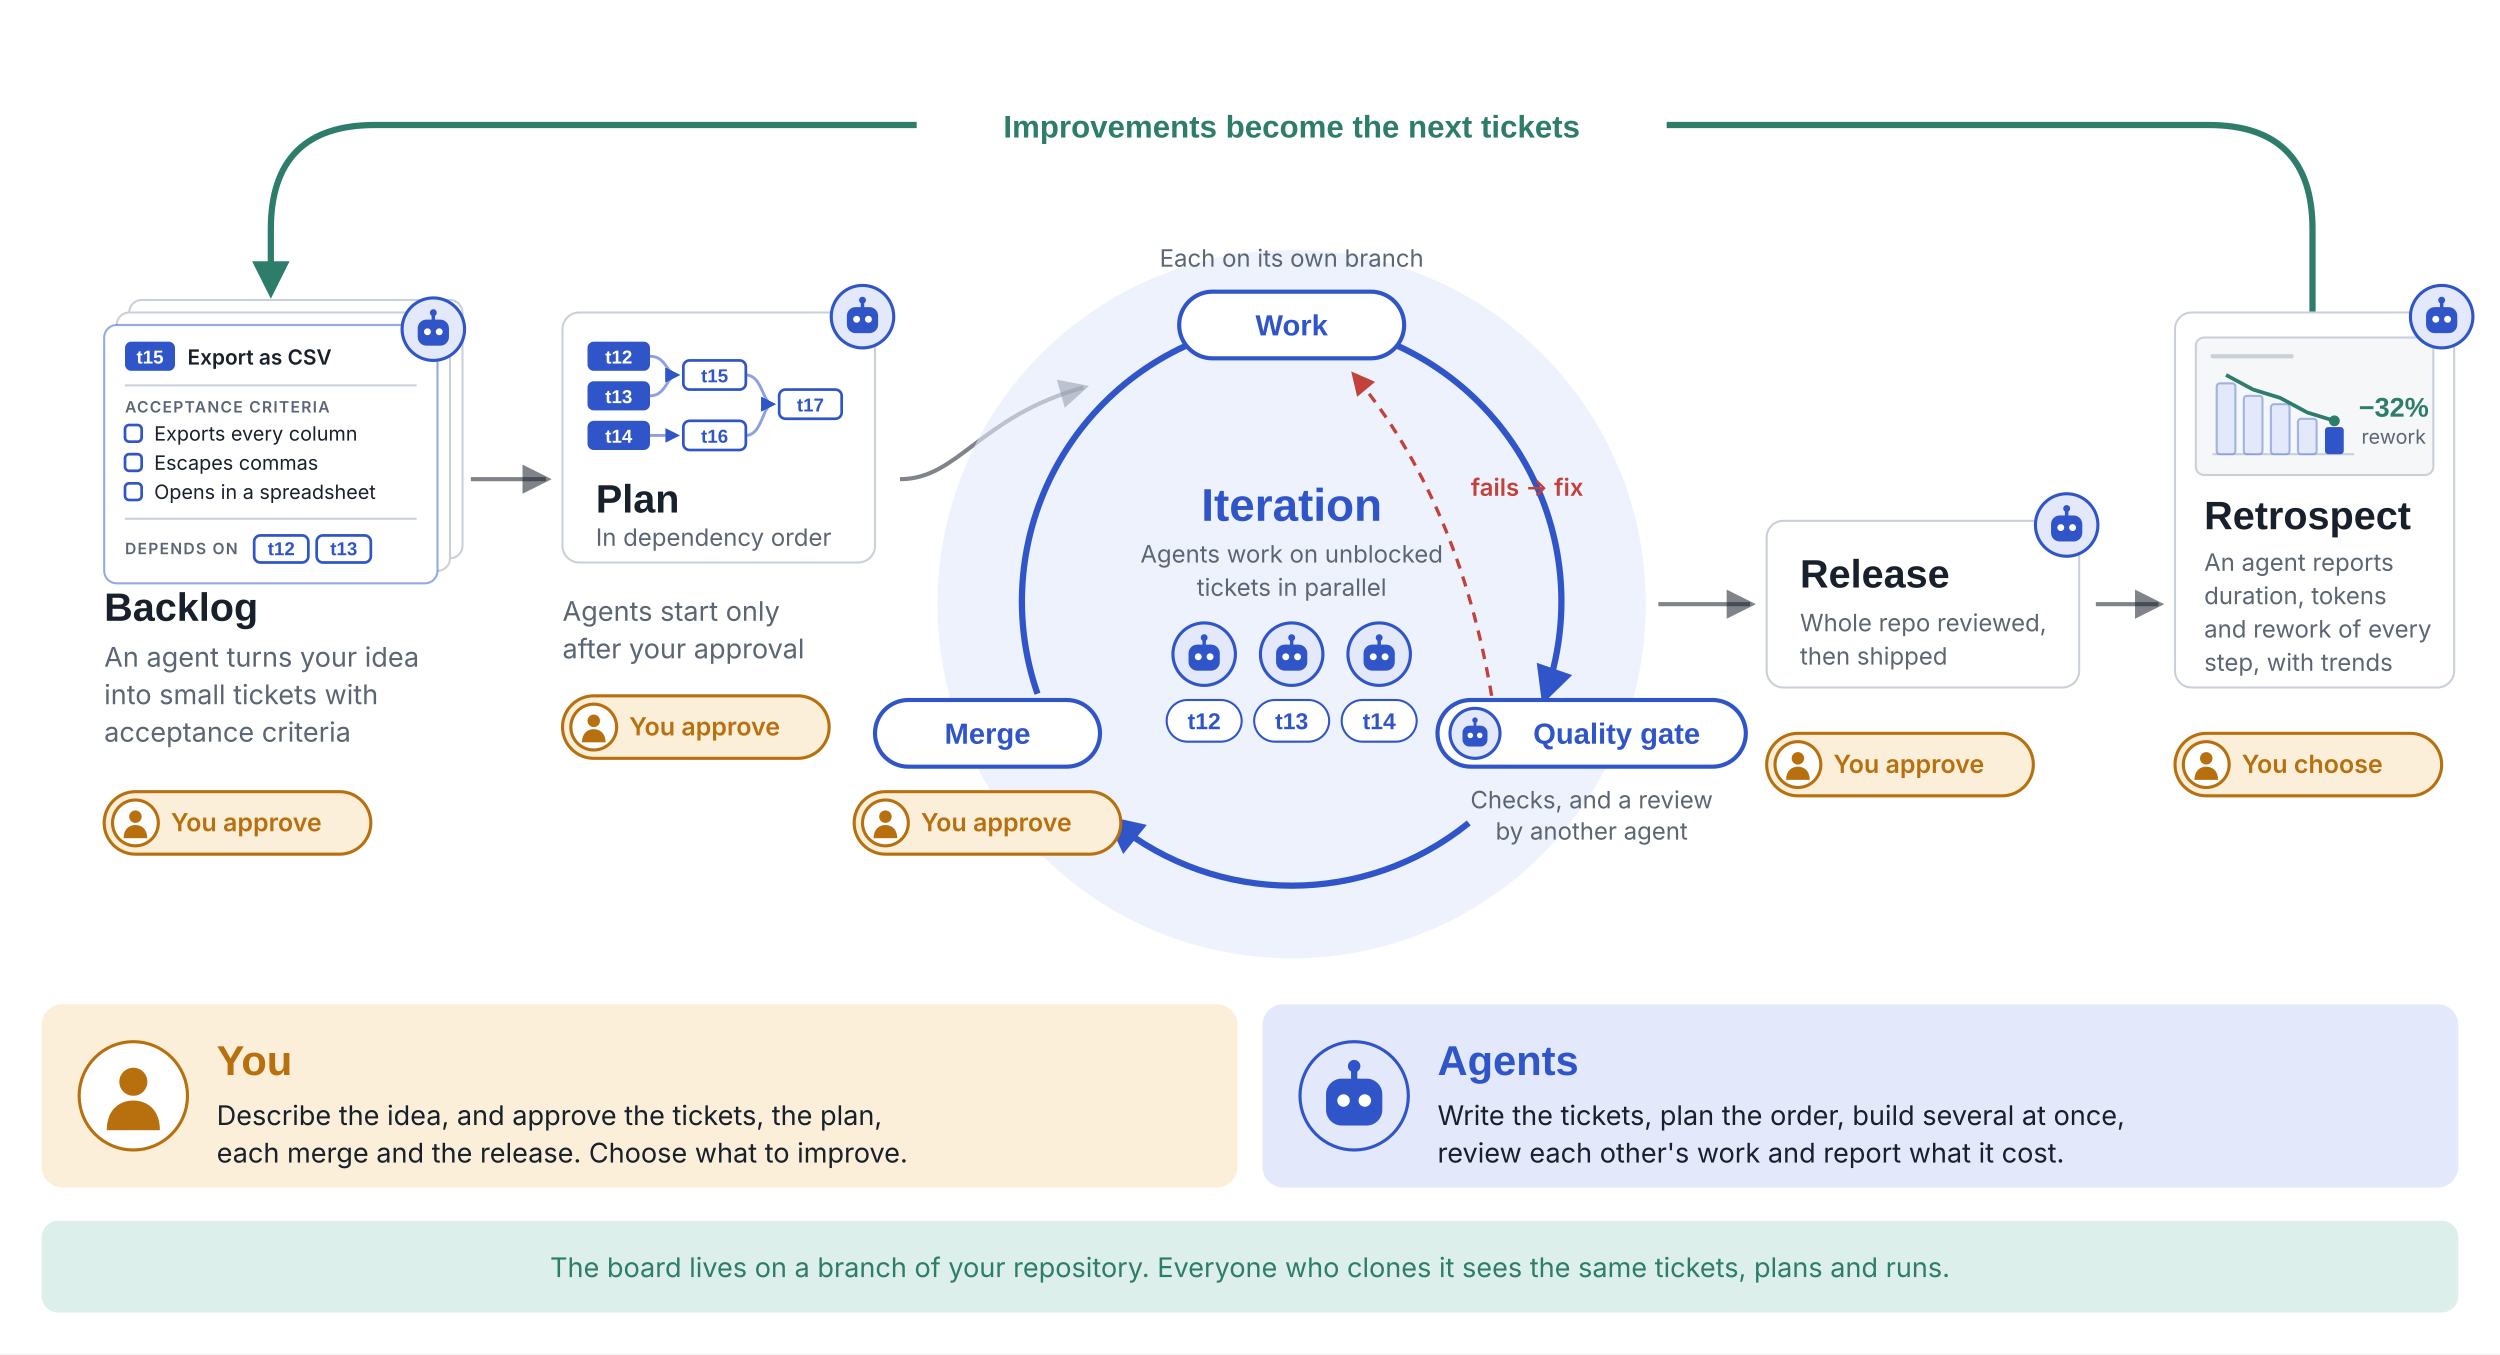
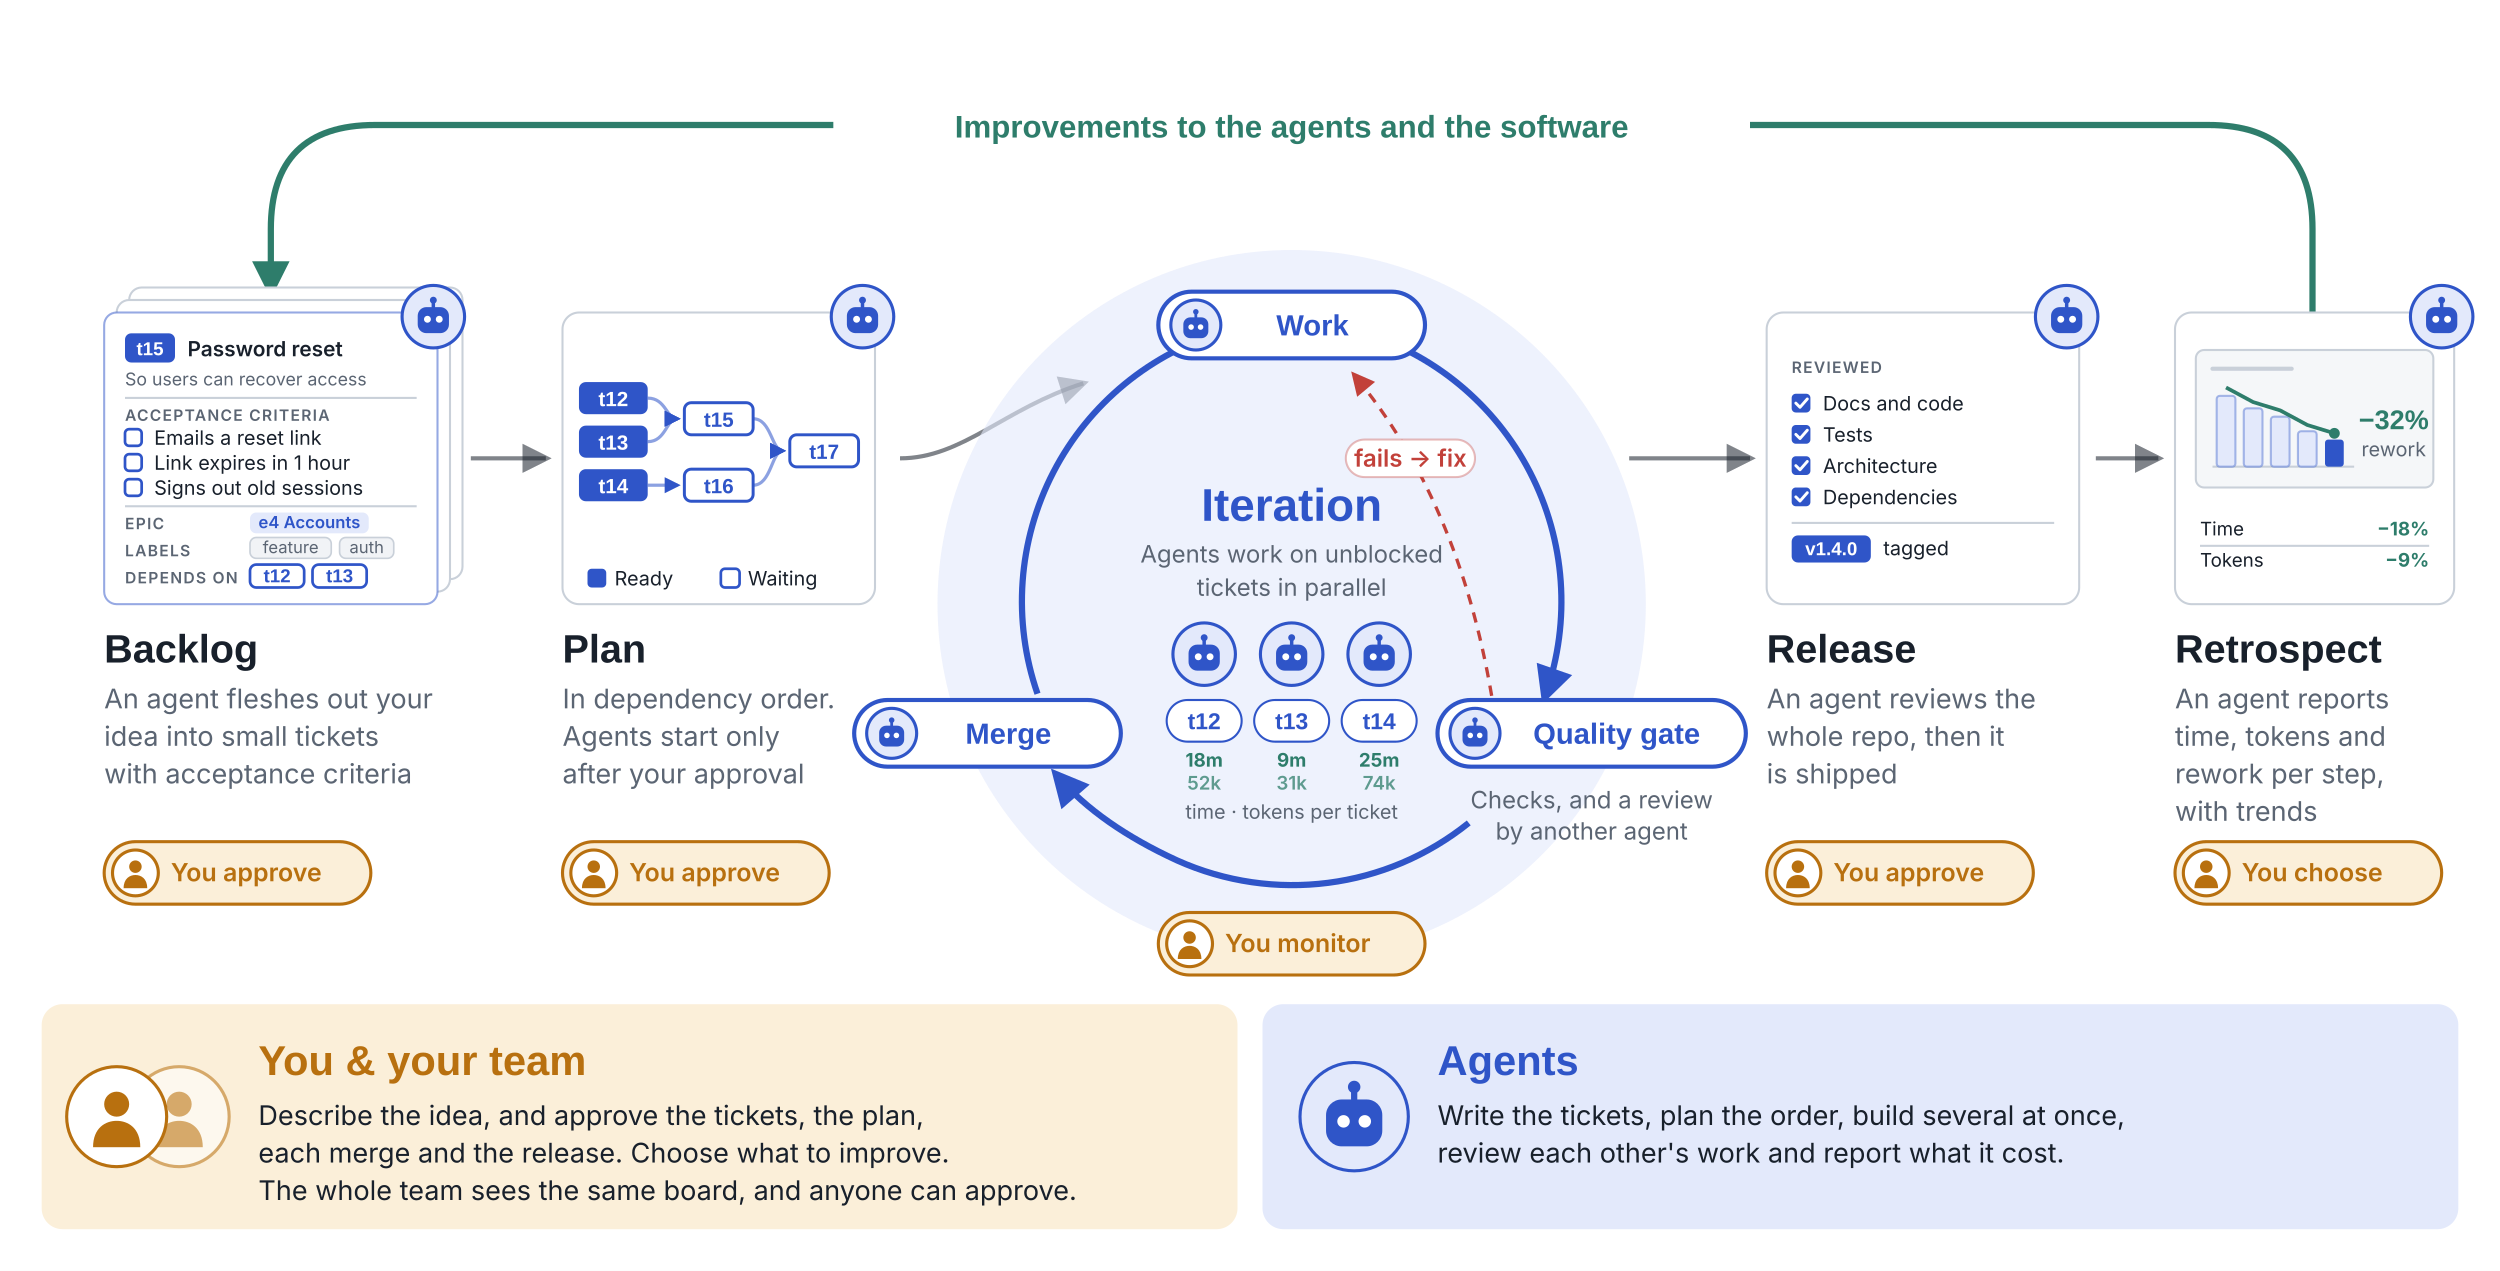
- <svg xmlns="http://www.w3.org/2000/svg" viewBox="0 0 1200 650" width="1200" height="650" role="img" aria-labelledby="fig-title fig-desc">
+ <svg xmlns="http://www.w3.org/2000/svg" viewBox="0 0 1200 610" width="1200" height="610" role="img" aria-labelledby="fig-title fig-desc">
  <style>
    text { font-family: "Inter", "Segoe UI", system-ui, -apple-system, "Helvetica Neue", Arial, sans-serif; fill: #18202B; }
    .t-title, .t-iter, .t-node, .t-chip, .t-loop, .t-actor-you, .t-actor-agent, .t-tk-id, .t-dn, .t-dn-ready, .t-kpi { font-family: "Space Grotesk", "Segoe UI", system-ui, -apple-system, "Helvetica Neue", Arial, sans-serif; }
    .bg { fill: #FFFFFF; }
    .t-title { font-weight: 600; font-size: 19px; }
    .t-iter { font-weight: 700; font-size: 22px; fill: #2F55C8; }
    .t-node { font-weight: 600; font-size: 14px; fill: #2F55C8; }
    .t-body { font-size: 13px; fill: #5B6573; }
    .t-small { font-size: 11.5px; fill: #5B6573; }
    .t-stamp { font-size: 12px; font-weight: 600; fill: #B8700F; }
    .t-chip { font-size: 11px; font-weight: 600; fill: #2F55C8; }
    .t-rework { font-size: 11.5px; font-weight: 600; fill: #C2413A; }
    .t-loop { font-size: 15px; font-weight: 600; fill: #2E7D6B; }
    .t-band { font-size: 13px; fill: #2E7D6B; }
    .t-actor-you { font-size: 20px; font-weight: 700; fill: #B8700F; }
    .t-actor-agent { font-size: 20px; font-weight: 700; fill: #2F55C8; }
    .t-actor { font-size: 13px; fill: #18202B; }
    .ticket { fill: #FFFFFF; stroke: #C9D0D9; }
    .ticket-line { stroke: #C9D0D9; stroke-width: 2; stroke-linecap: round; }
    .ticket-box { fill: none; stroke: #2F55C8; stroke-width: 1.3; }
    .box { fill: #FFFFFF; stroke: #C9D0D9; }
    .ring { fill: #E3E9FB; stroke: none; opacity: .6; }
    .cycle { stroke: #2F55C8; stroke-width: 3; fill: none; }
    .node { fill: #FFFFFF; stroke: #2F55C8; stroke-width: 2; }
    .chip { fill: #FFFFFF; stroke: #2F55C8; stroke-width: 1; }
    .stamp { fill: #FBEFD9; stroke: #B8700F; stroke-width: 1.5; }
    .flow { stroke: #18202B; stroke-opacity: .55; stroke-width: 2; fill: none; }
    .rework { stroke: #C2413A; stroke-width: 1.6; stroke-dasharray: 5 4; fill: none; }
    .loop { stroke: #2E7D6B; stroke-width: 3; fill: none; }
    .band { fill: #DDEFEA; }
    .ah-flow { fill: #18202B; fill-opacity: .55; }
    .ah-agent { fill: #2F55C8; }
    .ah-rework { fill: #C2413A; }
    .ah-loop { fill: #2E7D6B; }
    .label-bg { fill: #FFFFFF; }
    .tk-front { stroke: #2F55C8; stroke-opacity: .5; }
    .tk-id { fill: #2F55C8; }
    .t-tk-id { font-size: 9px; font-weight: 700; fill: #FFFFFF; }
    .t-tk-title { font-size: 10px; font-weight: 600; fill: #18202B; }
    .t-tk-label { font-size: 7.5px; font-weight: 600; letter-spacing: .08em; fill: #5B6573; }
    .t-tk { font-size: 9.5px; fill: #18202B; }
    .dep { stroke: #2F55C8; stroke-opacity: .55; stroke-width: 1.4; fill: none; }
    .dn { fill: #FFFFFF; stroke: #2F55C8; stroke-width: 1.3; }
    .dn-ready { fill: #2F55C8; }
    .t-dn, .t-dn-ready { font-size: 9px; font-weight: 600; }
    .t-dn { fill: #2F55C8; }
    .t-dn-ready { fill: #FFFFFF; }
    .mini { fill: #F5F7F9; stroke: #C9D0D9; }
    .axis { stroke: #C9D0D9; stroke-width: 1; }
    .rbar { fill: #E3E9FB; stroke: #2F55C8; stroke-opacity: .4; }
    .rbar-now { fill: #2F55C8; }
    .trend { stroke: #2E7D6B; stroke-width: 1.8; fill: none; stroke-linejoin: round; }
    .trend-dot { fill: #2E7D6B; }
    .t-kpi { font-size: 13px; font-weight: 700; fill: #2E7D6B; }
    .t-kpi-label { font-size: 9.5px; fill: #5B6573; }
    .h-ic { fill: #B8700F; }
    .a-ic { fill: #2F55C8; }
    .a-eye { fill: #FFFFFF; }
    .a-ant { stroke: #2F55C8; stroke-width: 2; stroke-linecap: round; }
    .hb { fill: #FFFFFF; stroke: #B8700F; stroke-width: 1.5; }
    .ab { fill: #E3E9FB; stroke: #2F55C8; stroke-width: 1.5; }
    .actor-card-you { fill: #FBEFD9; }
    .actor-card-agent { fill: #E3E9FB; }
+     .hb-back { opacity: .55; }
+     .epic { fill: #E3E9FB; }
+     .t-epic { font-size: 8px; font-weight: 600; fill: #2F55C8; }
+     .lbl { fill: #F1F3F6; stroke: #C9D0D9; stroke-width: .8; }
+     .t-lbl { font-size: 8px; fill: #5B6573; }
+     .t-tk-sum { font-size: 8.5px; fill: #5B6573; }
+     .t-merge-cap { font-size: 11.5px; font-weight: 600; fill: #B8700F; }
+     .t-m { font-size: 9px; fill: #18202B; }
+     .t-mv { font-size: 9px; font-weight: 700; fill: #2E7D6B; }
+     .rework-bg { fill: #FFFFFF; stroke: #C2413A; stroke-opacity: .35; }
+     .t-run { font-size: 9px; font-weight: 600; fill: #2E7D6B; opacity: .75; }
  </style>
  <defs>
    <marker id="m-flow" viewBox="0 0 10 10" refX="8" refY="5" markerWidth="7" markerHeight="7" orient="auto-start-reverse">
      <path class="ah-flow" d="M0,0 L10,5 L0,10 z" />
    </marker>
    <marker id="m-agent" viewBox="0 0 10 10" refX="7" refY="5" markerWidth="6" markerHeight="6" orient="auto-start-reverse">
      <path class="ah-agent" d="M0,0 L10,5 L0,10 z" />
    </marker>
    <marker id="m-rework" viewBox="0 0 10 10" refX="8" refY="5" markerWidth="7" markerHeight="7" orient="auto-start-reverse">
      <path class="ah-rework" d="M0,0 L10,5 L0,10 z" />
    </marker>
    <marker id="m-loop" viewBox="0 0 10 10" refX="7" refY="5" markerWidth="6" markerHeight="6" orient="auto-start-reverse">
      <path class="ah-loop" d="M0,0 L10,5 L0,10 z" />
    </marker>
    <marker id="m-dep" viewBox="0 0 10 10" refX="8" refY="5" markerWidth="5" markerHeight="5" orient="auto-start-reverse">
      <path class="ah-agent" d="M0,0 L10,5 L0,10 z" />
    </marker>
    <symbol id="human" viewBox="0 0 24 24">
      <circle class="h-ic" cx="12" cy="7.5" r="4.5" />
      <path class="h-ic" d="M3.5,23 C3.5,16 8,13.5 12,13.5 C16,13.5 20.5,16 20.5,23 Z" />
    </symbol>
    <symbol id="agent" viewBox="0 0 24 24">
      <line class="a-ant" x1="12" y1="2.5" x2="12" y2="6.5" />
      <circle class="a-ic" cx="12" cy="2.5" r="2" />
      <rect class="a-ic" x="3" y="6.5" width="18" height="15" rx="5" />
      <circle class="a-eye" cx="8.6" cy="13.5" r="2" />
      <circle class="a-eye" cx="15.4" cy="13.5" r="2" />
    </symbol>
  </defs>
-   <rect class="bg" x="0" y="0" width="1200" height="650" />
+   <rect class="bg" x="0" y="0" width="1200" height="610" />
  <path class="loop" d="M1110,150 V110 Q1110,60 1060,60 H180 Q130,60 130,110 V138" marker-end="url(#m-loop)" />
-   <rect class="label-bg" x="440" y="46" width="360" height="28" />
-   <text class="t-loop" x="620" y="66" text-anchor="middle">Improvements become the next tickets</text>
-   <g>
-     <rect class="ticket" x="62" y="144" width="160" height="124" rx="6" />
-     <rect class="ticket" x="56" y="150" width="160" height="124" rx="6" />
-     <rect class="ticket tk-front" x="50" y="156" width="160" height="124" rx="6" />
-     <rect class="tk-id" x="60" y="164" width="24" height="14" rx="3" />
-     <text class="t-tk-id" x="72" y="174.5" text-anchor="middle">t15</text>
-     <text class="t-tk-title" x="90" y="175">Export as CSV</text>
-     <line class="axis" x1="60" y1="185" x2="200" y2="185" />
-     <text class="t-tk-label" x="60" y="198">ACCEPTANCE CRITERIA</text>
-     <rect class="ticket-box" x="60" y="204" width="8" height="8" rx="2" />
-     <text class="t-tk" x="74" y="211.5">Exports every column</text>
+   <rect class="label-bg" x="400" y="46" width="440" height="28" />
+   <text class="t-loop" x="620" y="66" text-anchor="middle">Improvements to the agents and the software</text>
+   <g>
+     <rect class="ticket" x="62" y="138" width="160" height="140" rx="6" />
+     <rect class="ticket" x="56" y="144" width="160" height="140" rx="6" />
+     <rect class="ticket tk-front" x="50" y="150" width="160" height="140" rx="6" />
+     <rect class="tk-id" x="60" y="160" width="24" height="14" rx="3" />
+     <text class="t-tk-id" x="72" y="170.5" text-anchor="middle">t15</text>
+     <text class="t-tk-title" x="90" y="171">Password reset</text>
+     <text class="t-tk-sum" x="60" y="185">So users can recover access</text>
+     <line class="axis" x1="60" y1="191" x2="200" y2="191" />
+     <text class="t-tk-label" x="60" y="202">ACCEPTANCE CRITERIA</text>
+     <rect class="ticket-box" x="60" y="206" width="8" height="8" rx="2" />
+     <text class="t-tk" x="74" y="213.5">Emails a reset link</text>
    <rect class="ticket-box" x="60" y="218" width="8" height="8" rx="2" />
-     <text class="t-tk" x="74" y="225.5">Escapes commas</text>
-     <rect class="ticket-box" x="60" y="232" width="8" height="8" rx="2" />
-     <text class="t-tk" x="74" y="239.5">Opens in a spreadsheet</text>
-     <line class="axis" x1="60" y1="249" x2="200" y2="249" />
-     <text class="t-tk-label" x="60" y="266">DEPENDS ON</text>
-     <rect class="dn" x="122" y="257" width="26" height="13" rx="3" />
-     <text class="t-dn" x="135" y="266.5" text-anchor="middle">t12</text>
-     <rect class="dn" x="152" y="257" width="26" height="13" rx="3" />
-     <text class="t-dn" x="165" y="266.5" text-anchor="middle">t13</text>
-   </g>
-   <g>
-     <circle class="ab" cx="208" cy="158" r="15" />
-     <use href="#agent" x="198" y="148" width="20" height="20" />
-   </g>
-   <text class="t-title" x="50" y="298">Backlog</text>
-   <text class="t-body" x="50" y="320">An agent turns your idea</text>
-   <text class="t-body" x="50" y="338">into small tickets with</text>
-   <text class="t-body" x="50" y="356">acceptance criteria</text>
-   <g>
-     <rect class="stamp" x="50" y="380" width="128" height="30" rx="15" />
-     <circle class="hb" cx="65" cy="395" r="11" />
-     <use href="#human" x="57" y="387" width="16" height="16" />
-     <text class="t-stamp" x="82" y="399">You approve</text>
-   </g>
-   <path class="flow" d="M226,230 H262" marker-end="url(#m-flow)" />
-   <rect class="box" x="270" y="150" width="150" height="120" rx="8" />
-   <g>
+     <text class="t-tk" x="74" y="225.5">Link expires in 1 hour</text>
+     <rect class="ticket-box" x="60" y="230" width="8" height="8" rx="2" />
+     <text class="t-tk" x="74" y="237.5">Signs out old sessions</text>
+     <line class="axis" x1="60" y1="243" x2="200" y2="243" />
+     <text class="t-tk-label" x="60" y="254">EPIC</text>
+     <rect class="epic" x="120" y="246" width="57" height="10" rx="3" />
+     <text class="t-epic" x="148.5" y="253.5" text-anchor="middle">e4 Accounts</text>
+     <text class="t-tk-label" x="60" y="267">LABELS</text>
+     <rect class="lbl" x="120" y="258" width="39" height="10" rx="3" />
+     <text class="t-lbl" x="139.5" y="265.5" text-anchor="middle">feature</text>
+     <rect class="lbl" x="163" y="258" width="26" height="10" rx="3" />
+     <text class="t-lbl" x="176" y="265.5" text-anchor="middle">auth</text>
+     <text class="t-tk-label" x="60" y="280">DEPENDS ON</text>
+     <rect class="dn" x="120" y="271" width="26" height="11" rx="3" />
+     <text class="t-dn" x="133" y="279.5" text-anchor="middle">t12</text>
+     <rect class="dn" x="150" y="271" width="26" height="11" rx="3" />
+     <text class="t-dn" x="163" y="279.5" text-anchor="middle">t13</text>
+   </g>
+   <g>
+     <circle class="ab" cx="208" cy="152" r="15" />
+     <use href="#agent" x="198" y="142" width="20" height="20" />
+   </g>
+   <text class="t-title" x="50" y="318">Backlog</text>
+   <text class="t-body" x="50" y="340">An agent fleshes out your</text>
+   <text class="t-body" x="50" y="358">idea into small tickets</text>
+   <text class="t-body" x="50" y="376">with acceptance criteria</text>
+   <g>
+     <rect class="stamp" x="50" y="404" width="128" height="30" rx="15" />
+     <circle class="hb" cx="65" cy="419" r="11" />
+     <use href="#human" x="57" y="411" width="16" height="16" />
+     <text class="t-stamp" x="82" y="423">You approve</text>
+   </g>
+   <path class="flow" d="M226,220 H262" marker-end="url(#m-flow)" />
+   <rect class="box" x="270" y="150" width="150" height="140" rx="8" />
+   <g transform="translate(-32.3,3) scale(1.1)">
    <path class="dep" d="M312,171 C320,171 320,180 325,180" marker-end="url(#m-dep)" />
    <path class="dep" d="M312,190 C320,190 320,180 325,180" marker-end="url(#m-dep)" />
    <path class="dep" d="M312,209 H325" marker-end="url(#m-dep)" />
    <path class="dep" d="M358,180 C366,180 366,194 371,194" marker-end="url(#m-dep)" />
    <path class="dep" d="M358,209 C366,209 366,194 371,194" marker-end="url(#m-dep)" />
    <rect class="dn-ready" x="282" y="164" width="30" height="14" rx="3" />
    <text class="t-dn-ready" x="297" y="174.5" text-anchor="middle">t12</text>
    <rect class="dn-ready" x="282" y="183" width="30" height="14" rx="3" />
    <text class="t-dn-ready" x="297" y="193.5" text-anchor="middle">t13</text>
    <rect class="dn-ready" x="282" y="202" width="30" height="14" rx="3" />
    <text class="t-dn-ready" x="297" y="212.5" text-anchor="middle">t14</text>
    <rect class="dn" x="328" y="173" width="30" height="14" rx="3" />
    <text class="t-dn" x="343" y="183.5" text-anchor="middle">t15</text>
    <rect class="dn" x="328" y="202" width="30" height="14" rx="3" />
    <text class="t-dn" x="343" y="212.5" text-anchor="middle">t16</text>
    <rect class="dn" x="374" y="187" width="30" height="14" rx="3" />
    <text class="t-dn" x="389" y="197.5" text-anchor="middle">t17</text>
  </g>
+   <rect class="dn-ready" x="282" y="273" width="9" height="9" rx="2" />
+   <text class="t-tk" x="295" y="281">Ready</text>
+   <rect class="dn" x="346" y="273" width="9" height="9" rx="2" />
+   <text class="t-tk" x="359" y="281">Waiting</text>
  <g>
    <circle class="ab" cx="414" cy="152" r="15" />
    <use href="#agent" x="404" y="142" width="20" height="20" />
  </g>
-   <text class="t-title" x="286" y="246">Plan</text>
-   <text class="t-small" x="286" y="262">In dependency order</text>
-   <text class="t-body" x="270" y="298">Agents start only</text>
-   <text class="t-body" x="270" y="316">after your approval</text>
-   <g>
-     <rect class="stamp" x="270" y="334" width="128" height="30" rx="15" />
-     <circle class="hb" cx="285" cy="349" r="11" />
-     <use href="#human" x="277" y="341" width="16" height="16" />
-     <text class="t-stamp" x="302" y="353">You approve</text>
-   </g>
-   <path class="flow" d="M432,230 C460,230 470,200 520,186" marker-end="url(#m-flow)" />
+   <text class="t-title" x="270" y="318">Plan</text>
+   <text class="t-body" x="270" y="340">In dependency order.</text>
+   <text class="t-body" x="270" y="358">Agents start only</text>
+   <text class="t-body" x="270" y="376">after your approval</text>
+   <g>
+     <rect class="stamp" x="270" y="404" width="128" height="30" rx="15" />
+     <circle class="hb" cx="285" cy="419" r="11" />
+     <use href="#human" x="277" y="411" width="16" height="16" />
+     <text class="t-stamp" x="302" y="423">You approve</text>
+   </g>
+   <path class="flow" d="M432,220 C462,220 482,196 520,184" marker-end="url(#m-flow)" />
  <circle class="ring" cx="620" cy="290" r="170" />
  <path class="cycle" d="M652,159 A135,135 0 0 1 742,333" marker-end="url(#m-agent)" />
-   <path class="cycle" d="M705,395 A135,135 0 0 1 535,395" marker-end="url(#m-agent)" />
+   <path class="cycle" d="M705,395 A135,135 0 0 1 565,413 Q528,396 508,373" marker-end="url(#m-agent)" />
  <path class="cycle" d="M498,333 A135,135 0 0 1 588,159" marker-end="url(#m-agent)" />
  <text class="t-iter" x="620" y="250" text-anchor="middle">Iteration</text>
  <text class="t-small" x="620" y="270" text-anchor="middle">Agents work on unblocked</text>
  <text class="t-small" x="620" y="286" text-anchor="middle">tickets in parallel</text>
  <g>
    <circle class="ab" cx="578" cy="314" r="15" />
    <use href="#agent" x="568" y="304" width="20" height="20" />
  </g>
  <g>
    <circle class="ab" cx="620" cy="314" r="15" />
    <use href="#agent" x="610" y="304" width="20" height="20" />
  </g>
  <g>
    <circle class="ab" cx="662" cy="314" r="15" />
    <use href="#agent" x="652" y="304" width="20" height="20" />
  </g>
  <rect class="chip" x="560" y="336" width="36" height="20" rx="10" />
  <text class="t-chip" x="578" y="350" text-anchor="middle">t12</text>
  <rect class="chip" x="602" y="336" width="36" height="20" rx="10" />
  <text class="t-chip" x="620" y="350" text-anchor="middle">t13</text>
  <rect class="chip" x="644" y="336" width="36" height="20" rx="10" />
  <text class="t-chip" x="662" y="350" text-anchor="middle">t14</text>
-   <rect class="node" x="566" y="140" width="108" height="32" rx="16" />
-   <text class="t-node" x="620" y="161" text-anchor="middle">Work</text>
-   <text class="t-small" x="620" y="128" text-anchor="middle">Each on its own branch</text>
+   <text class="t-mv" x="578" y="368" text-anchor="middle">18m</text>
+   <text class="t-mv" x="620" y="368" text-anchor="middle">9m</text>
+   <text class="t-mv" x="662" y="368" text-anchor="middle">25m</text>
+   <text class="t-run" x="578" y="379" text-anchor="middle">52k</text>
+   <text class="t-run" x="620" y="379" text-anchor="middle">31k</text>
+   <text class="t-run" x="662" y="379" text-anchor="middle">74k</text>
+   <text class="t-kpi-label" x="620" y="393" text-anchor="middle">time · tokens per ticket</text>
+   <rect class="node" x="556" y="140" width="128" height="32" rx="16" />
+   <circle class="ab" cx="574" cy="156" r="12" />
+   <use href="#agent" x="566" y="148" width="16" height="16" />
+   <text class="t-node" x="630" y="161" text-anchor="middle">Work</text>
  <rect class="node" x="690" y="336" width="148" height="32" rx="16" />
  <circle class="ab" cx="708" cy="352" r="12" />
  <use href="#agent" x="700" y="344" width="16" height="16" />
  <text class="t-node" x="776" y="357" text-anchor="middle">Quality gate</text>
  <text class="t-small" x="764" y="388" text-anchor="middle">Checks, and a review</text>
  <text class="t-small" x="764" y="403" text-anchor="middle">by another agent</text>
-   <rect class="node" x="420" y="336" width="108" height="32" rx="16" />
-   <text class="t-node" x="474" y="357" text-anchor="middle">Merge</text>
-   <g>
-     <rect class="stamp" x="410" y="380" width="128" height="30" rx="15" />
-     <circle class="hb" cx="425" cy="395" r="11" />
-     <use href="#human" x="417" y="387" width="16" height="16" />
-     <text class="t-stamp" x="442" y="399">You approve</text>
+   <rect class="node" x="410" y="336" width="128" height="32" rx="16" />
+   <circle class="ab" cx="428" cy="352" r="12" />
+   <use href="#agent" x="420" y="344" width="16" height="16" />
+   <text class="t-node" x="484" y="357" text-anchor="middle">Merge</text>
+   <g>
+     <rect class="stamp" x="556" y="438" width="128" height="30" rx="15" />
+     <circle class="hb" cx="571" cy="453" r="11" />
+     <use href="#human" x="563" y="445" width="16" height="16" />
+     <text class="t-stamp" x="588" y="457">You monitor</text>
  </g>
  <path class="rework" d="M716,334 Q700,240 650,180" marker-end="url(#m-rework)" />
-   <text class="t-rework" x="706" y="238">fails → fix</text>
-   <path class="flow" d="M796,290 H840" marker-end="url(#m-flow)" />
-   <rect class="box" x="848" y="250" width="150" height="80" rx="8" />
-   <g>
-     <circle class="ab" cx="992" cy="252" r="15" />
-     <use href="#agent" x="982" y="242" width="20" height="20" />
-   </g>
-   <text class="t-title" x="864" y="282">Release</text>
-   <text class="t-small" x="864" y="303">Whole repo reviewed,</text>
-   <text class="t-small" x="864" y="319">then shipped</text>
-   <g>
-     <rect class="stamp" x="848" y="352" width="128" height="30" rx="15" />
-     <circle class="hb" cx="863" cy="367" r="11" />
-     <use href="#human" x="855" y="359" width="16" height="16" />
-     <text class="t-stamp" x="880" y="371">You approve</text>
-   </g>
-   <path class="flow" d="M1006,290 H1036" marker-end="url(#m-flow)" />
-   <rect class="box" x="1044" y="150" width="134" height="180" rx="8" />
-   <g>
+   <rect class="rework-bg" x="646" y="211" width="62" height="18" rx="9" />
+   <text class="t-rework" x="677" y="224" text-anchor="middle">fails → fix</text>
+   <path class="flow" d="M782,220 H840" marker-end="url(#m-flow)" />
+   <rect class="box" x="848" y="150" width="150" height="140" rx="8" />
+   <g transform="translate(0,-5)">
+     <text class="t-tk-label" x="860" y="184">REVIEWED</text>
+     <rect class="dn-ready" x="860" y="194" width="9" height="9" rx="2" />
+     <path d="M862,198.5 l2,2 l3.5,-4" stroke="#fff" stroke-width="1.4" fill="none" stroke-linecap="round" stroke-linejoin="round" />
+     <text class="t-tk" x="875" y="202">Docs and code</text>
+     <rect class="dn-ready" x="860" y="209" width="9" height="9" rx="2" />
+     <path d="M862,213.5 l2,2 l3.5,-4" stroke="#fff" stroke-width="1.4" fill="none" stroke-linecap="round" stroke-linejoin="round" />
+     <text class="t-tk" x="875" y="217">Tests</text>
+     <rect class="dn-ready" x="860" y="224" width="9" height="9" rx="2" />
+     <path d="M862,228.5 l2,2 l3.5,-4" stroke="#fff" stroke-width="1.4" fill="none" stroke-linecap="round" stroke-linejoin="round" />
+     <text class="t-tk" x="875" y="232">Architecture</text>
+     <rect class="dn-ready" x="860" y="239" width="9" height="9" rx="2" />
+     <path d="M862,243.5 l2,2 l3.5,-4" stroke="#fff" stroke-width="1.4" fill="none" stroke-linecap="round" stroke-linejoin="round" />
+     <text class="t-tk" x="875" y="247">Dependencies</text>
+     <line class="axis" x1="860" y1="256" x2="986" y2="256" />
+     <rect class="dn-ready" x="860" y="262" width="38" height="13" rx="3" />
+     <text class="t-dn-ready" x="879" y="271.5" text-anchor="middle">v1.4.0</text>
+     <text class="t-tk" x="904" y="271.5">tagged</text>
+   </g>
+   <g>
+     <circle class="ab" cx="992" cy="152" r="15" />
+     <use href="#agent" x="982" y="142" width="20" height="20" />
+   </g>
+   <text class="t-title" x="848" y="318">Release</text>
+   <text class="t-body" x="848" y="340">An agent reviews the</text>
+   <text class="t-body" x="848" y="358">whole repo, then it</text>
+   <text class="t-body" x="848" y="376">is shipped</text>
+   <g>
+     <rect class="stamp" x="848" y="404" width="128" height="30" rx="15" />
+     <circle class="hb" cx="863" cy="419" r="11" />
+     <use href="#human" x="855" y="411" width="16" height="16" />
+     <text class="t-stamp" x="880" y="423">You approve</text>
+   </g>
+   <path class="flow" d="M1006,220 H1036" marker-end="url(#m-flow)" />
+   <rect class="box" x="1044" y="150" width="134" height="140" rx="8" />
+   <g transform="translate(0,6)">
    <rect class="mini" x="1054" y="162" width="114" height="66" rx="4" />
    <line class="ticket-line" x1="1062" y1="171" x2="1100" y2="171" />
    <line class="axis" x1="1062" y1="218" x2="1130" y2="218" />
    <rect class="rbar" x="1064" y="184" width="9" height="34" rx="1.5" />
    <rect class="rbar" x="1077" y="190" width="9" height="28" rx="1.5" />
    <rect class="rbar" x="1090" y="194" width="9" height="24" rx="1.5" />
    <rect class="rbar" x="1103" y="201" width="9" height="17" rx="1.5" />
    <rect class="rbar-now" x="1116" y="205" width="9" height="13" rx="1.5" />
    <polyline class="trend" points="1068.5,180 1081.5,187 1094.5,191 1107.5,198 1120.5,202" />
    <circle class="trend-dot" cx="1120.5" cy="202" r="2.6" />
    <text class="t-kpi" x="1149" y="200" text-anchor="middle">−32%</text>
    <text class="t-kpi-label" x="1149" y="213" text-anchor="middle">rework</text>
  </g>
+   <text class="t-m" x="1056" y="257">Time</text>
+   <text class="t-mv" x="1166" y="257" text-anchor="end">−18%</text>
+   <text class="t-m" x="1056" y="272">Tokens</text>
+   <text class="t-mv" x="1166" y="272" text-anchor="end">−9%</text>
+   <line class="axis" x1="1056" y1="262" x2="1166" y2="262" />
  <g>
    <circle class="ab" cx="1172" cy="152" r="15" />
    <use href="#agent" x="1162" y="142" width="20" height="20" />
  </g>
-   <text class="t-title" x="1058" y="254">Retrospect</text>
-   <text class="t-small" x="1058" y="274">An agent reports</text>
-   <text class="t-small" x="1058" y="290">duration, tokens</text>
-   <text class="t-small" x="1058" y="306">and rework of every</text>
-   <text class="t-small" x="1058" y="322">step, with trends</text>
-   <g>
-     <rect class="stamp" x="1044" y="352" width="128" height="30" rx="15" />
-     <circle class="hb" cx="1059" cy="367" r="11" />
-     <use href="#human" x="1051" y="359" width="16" height="16" />
-     <text class="t-stamp" x="1076" y="371">You choose</text>
-   </g>
-   <rect class="actor-card-you" x="20" y="482" width="574" height="88" rx="10" />
-   <circle class="hb" cx="64" cy="526" r="26" />
-   <use href="#human" x="46" y="508" width="36" height="36" />
-   <text class="t-actor-you" x="104" y="516">You</text>
-   <text class="t-actor" x="104" y="540">Describe the idea, and approve the tickets, the plan,</text>
-   <text class="t-actor" x="104" y="558">each merge and the release. Choose what to improve.</text>
-   <rect class="actor-card-agent" x="606" y="482" width="574" height="88" rx="10" />
-   <circle class="ab" cx="650" cy="526" r="26" />
-   <use href="#agent" x="632" y="508" width="36" height="36" />
+   <text class="t-title" x="1044" y="318">Retrospect</text>
+   <text class="t-body" x="1044" y="340">An agent reports</text>
+   <text class="t-body" x="1044" y="358">time, tokens and</text>
+   <text class="t-body" x="1044" y="376">rework per step,</text>
+   <text class="t-body" x="1044" y="394">with trends</text>
+   <g>
+     <rect class="stamp" x="1044" y="404" width="128" height="30" rx="15" />
+     <circle class="hb" cx="1059" cy="419" r="11" />
+     <use href="#human" x="1051" y="411" width="16" height="16" />
+     <text class="t-stamp" x="1076" y="423">You choose</text>
+   </g>
+   <rect class="actor-card-you" x="20" y="482" width="574" height="108" rx="10" />
+   <g class="hb-back">
+     <circle class="hb" cx="86" cy="536" r="24" />
+     <use href="#human" x="70" y="520" width="32" height="32" />
+   </g>
+   <circle class="hb" cx="56" cy="536" r="24" />
+   <use href="#human" x="40" y="520" width="32" height="32" />
+   <text class="t-actor-you" x="124" y="516">You &amp; your team</text>
+   <text class="t-actor" x="124" y="540">Describe the idea, and approve the tickets, the plan,</text>
+   <text class="t-actor" x="124" y="558">each merge and the release. Choose what to improve.</text>
+   <text class="t-actor" x="124" y="576">The whole team sees the same board, and anyone can approve.</text>
+   <rect class="actor-card-agent" x="606" y="482" width="574" height="108" rx="10" />
+   <circle class="ab" cx="650" cy="536" r="26" />
+   <use href="#agent" x="632" y="518" width="36" height="36" />
  <text class="t-actor-agent" x="690" y="516">Agents</text>
  <text class="t-actor" x="690" y="540">Write the tickets, plan the order, build several at once,</text>
  <text class="t-actor" x="690" y="558">review each other's work and report what it cost.</text>
-   <rect class="band" x="20" y="586" width="1160" height="44" rx="8" />
-   <text class="t-band" x="600" y="613" text-anchor="middle">The board lives on a branch of your repository. Everyone who clones it sees the same tickets, plans and runs.</text>
</svg>
